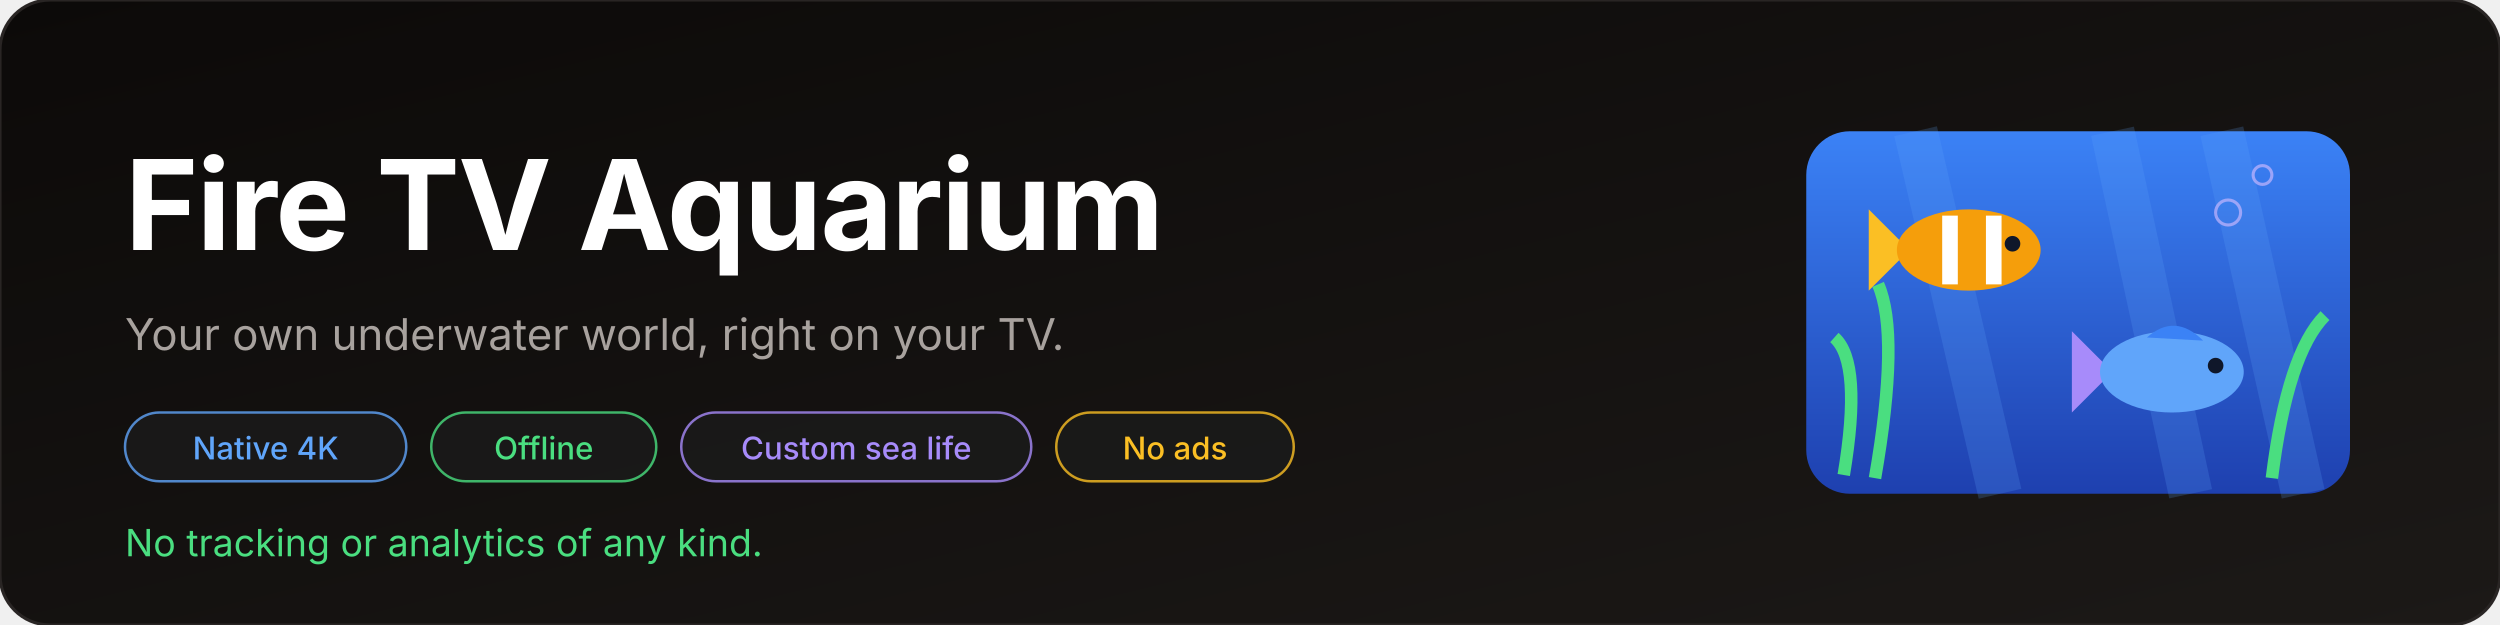
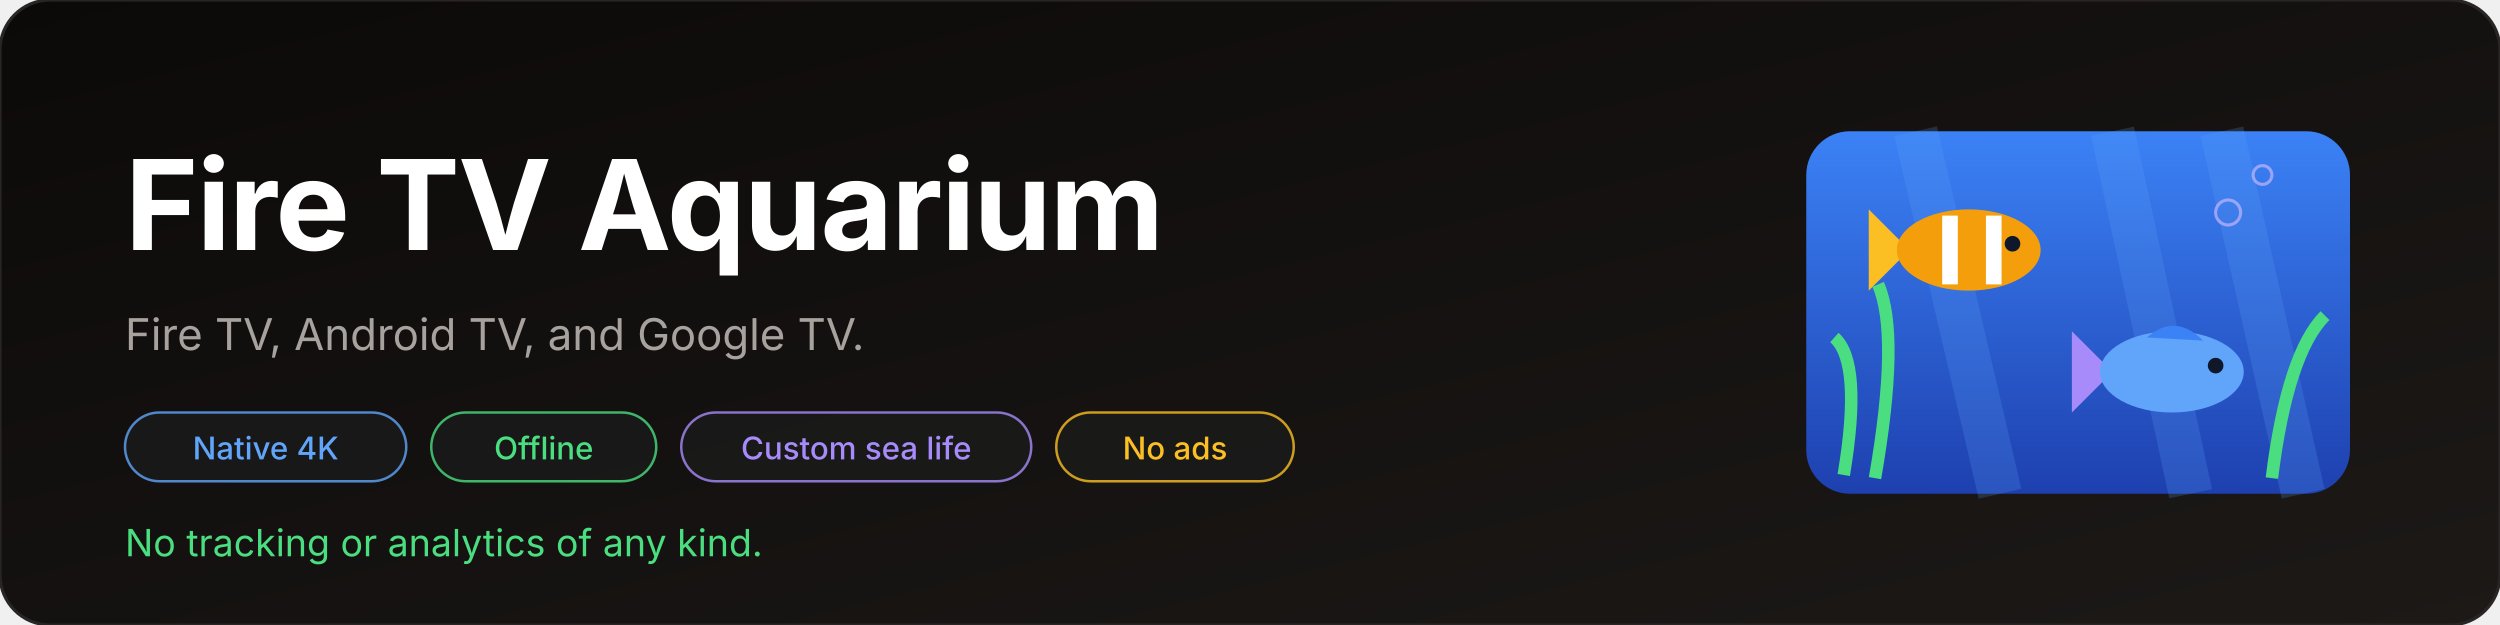
<svg xmlns="http://www.w3.org/2000/svg" viewBox="0 0 800 200" role="img" aria-labelledby="title description">
  <defs>
    <linearGradient id="background" x2="1" y2="1">
      <stop stop-color="#0c0a09" />
      <stop offset="1" stop-color="#1c1917" />
    </linearGradient>
    <linearGradient id="water" x2="0" y2="1">
      <stop stop-color="#3b82f6" />
      <stop offset="1" stop-color="#1e40af" />
    </linearGradient>
  </defs>
  <rect width="800" height="200" rx="16" fill="url(#background)" stroke="#292524" />
  <g font-family="system-ui, -apple-system, 'Segoe UI', sans-serif">
    <text x="40" y="80" font-size="40" font-weight="700" letter-spacing="-.5" fill="#fff">Fire TV Aquarium</text>
-     <text x="40" y="112" font-size="14" fill="#a8a29e">Your own underwater world, right on your TV.</text>
+     <text x="40" y="112" font-size="14" fill="#a8a29e">Fire TV, Android TV, and Google TV.</text>
    <g transform="translate(40 132)">
      <rect width="90" height="22" rx="11" fill="#1a1a1a" stroke="#60a5fa" stroke-width=".8" opacity="0.8" />
      <text x="45.0" y="15" font-size="10" font-weight="500" text-anchor="middle" fill="#60a5fa">Native 4K</text>
    </g>
    <g transform="translate(138 132)">
      <rect width="72" height="22" rx="11" fill="#1a1a1a" stroke="#4ade80" stroke-width=".8" opacity="0.8" />
      <text x="36.0" y="15" font-size="10" font-weight="500" text-anchor="middle" fill="#4ade80">Offline</text>
    </g>
    <g transform="translate(218 132)">
      <rect width="112" height="22" rx="11" fill="#1a1a1a" stroke="#a78bfa" stroke-width=".8" opacity="0.8" />
      <text x="56.0" y="15" font-size="10" font-weight="500" text-anchor="middle" fill="#a78bfa">Custom sea life</text>
    </g>
    <g transform="translate(338 132)">
      <rect width="76" height="22" rx="11" fill="#1a1a1a" stroke="#fbbf24" stroke-width=".8" opacity="0.8" />
      <text x="38.0" y="15" font-size="10" font-weight="500" text-anchor="middle" fill="#fbbf24">No ads</text>
    </g>
    <text x="40" y="178" font-size="12" fill="#4ade80">No tracking or analytics of any kind.</text>
  </g>
  <g transform="translate(578 42)">
    <rect width="174" height="116" rx="14" fill="url(#water)" />
    <path d="M35 0 L62 116 M98 0 L123 116 M133 0 L159 116" stroke="#60a5fa" stroke-width="14" opacity=".2" />
    <path d="M12 110 Q18 74 9 66 M22 111 Q30 65 23 49 M149 111 Q154 71 166 59" fill="none" stroke="#4ade80" stroke-width="4" />
    <g transform="translate(52 38)">
      <path d="M-19 0 L-32 -13 L-32 13 Z" fill="#fbbf24" />
      <ellipse rx="23" ry="13" fill="#f59e0b" />
      <path d="M-6 -11 L-6 11 M8 -11 L8 11" stroke="#fff" stroke-width="5" />
      <circle cx="14" cy="-2" r="2.5" fill="#0f172a" />
    </g>
    <g transform="translate(117 77)">
      <path d="M-19 0 L-32 -13 L-32 13 Z" fill="#a78bfa" />
      <ellipse rx="23" ry="13" fill="#60a5fa" />
      <path d="M-8 -11 Q1 -19 10 -10" fill="#3b82f6" />
      <circle cx="14" cy="-2" r="2.5" fill="#0f172a" />
    </g>
    <circle cx="135" cy="26" r="4" fill="none" stroke="#c4b5fd" opacity=".7" />
    <circle cx="146" cy="14" r="3" fill="none" stroke="#c4b5fd" opacity=".7" />
  </g>
</svg>
